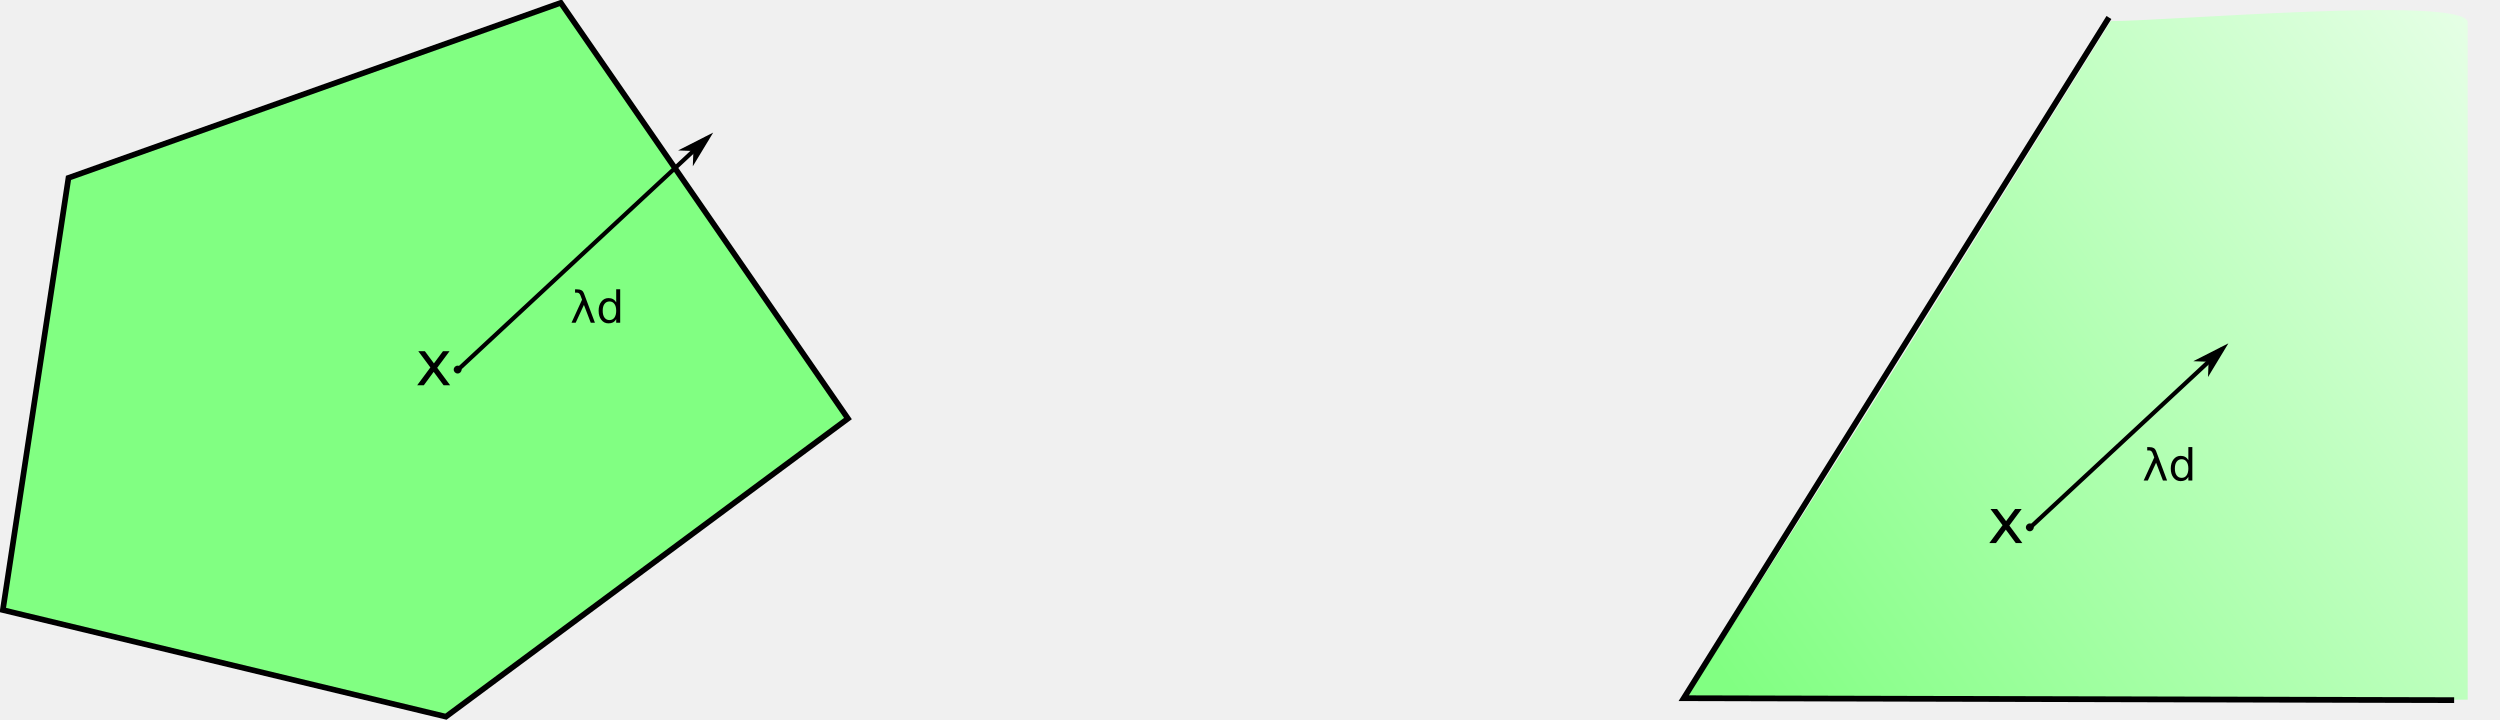
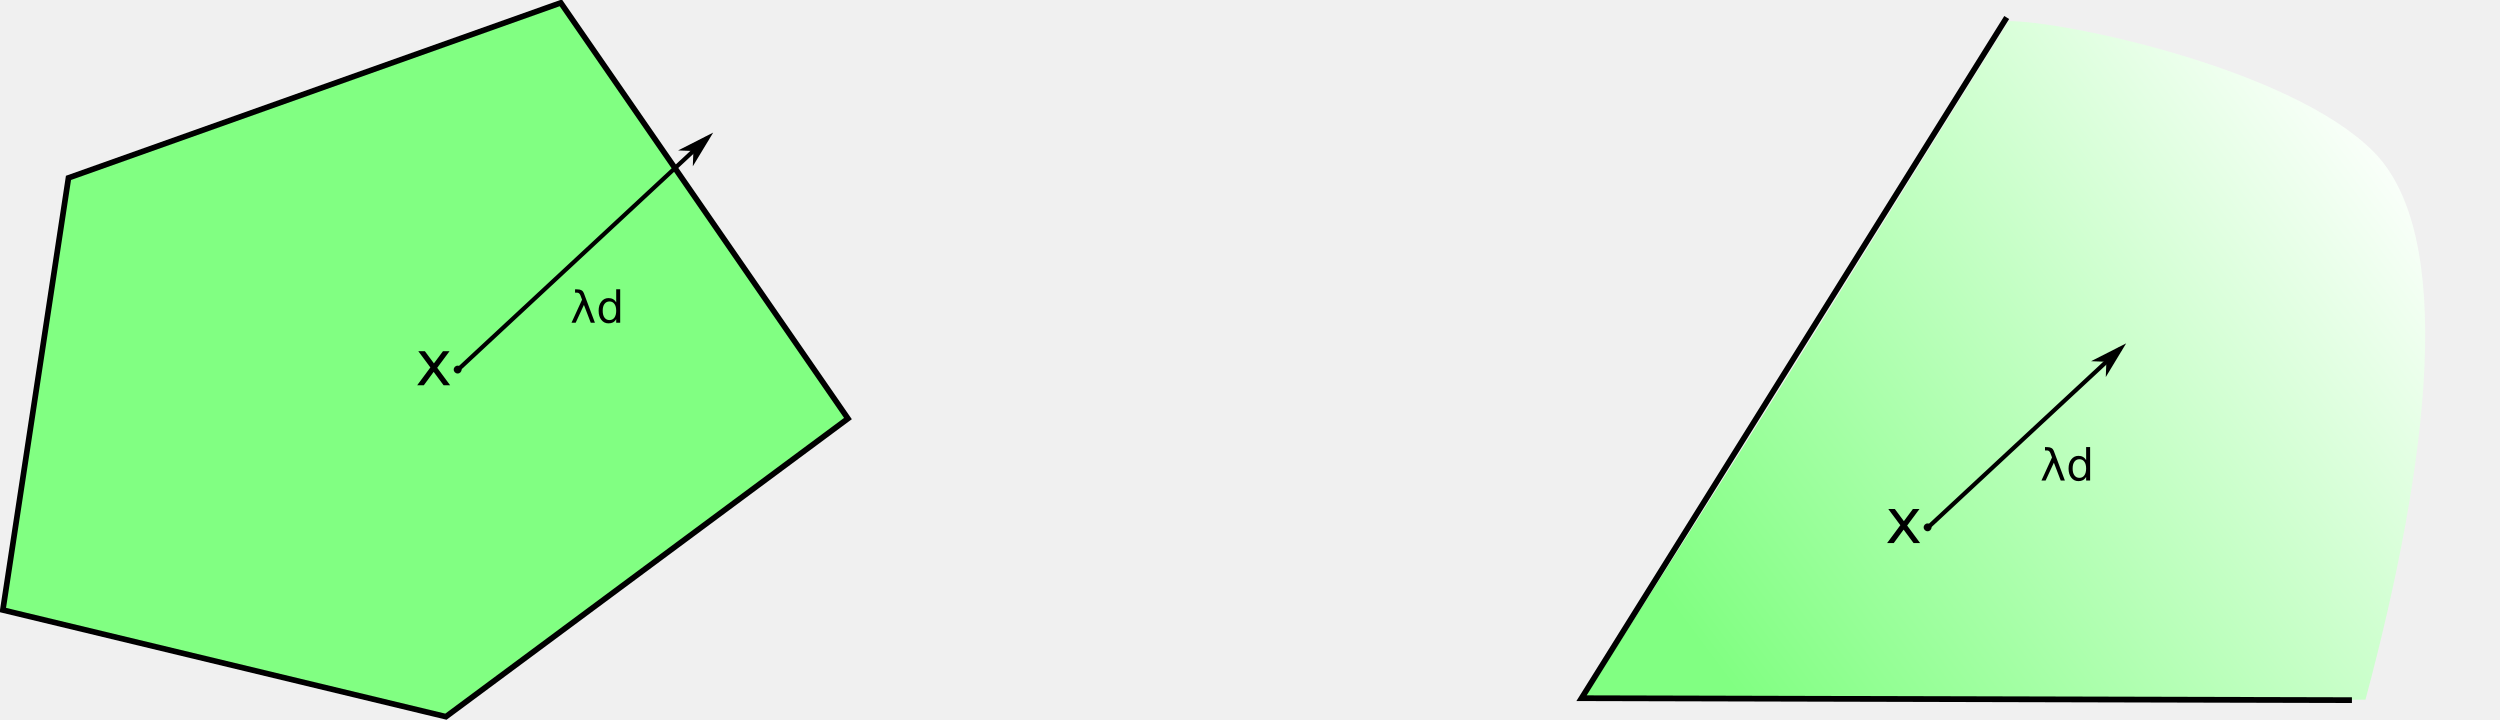
<svg xmlns="http://www.w3.org/2000/svg" xmlns:xlink="http://www.w3.org/1999/xlink" width="440.232" height="126.701" id="svg2979" version="1.1">
  <defs id="defs2981">
    <linearGradient id="linearGradient4233">
      <stop style="stop-color:#81ff82;stop-opacity:1;" offset="0" id="stop4235" />
      <stop style="stop-color:#ffffff;stop-opacity:1;" offset="1" id="stop4237" />
    </linearGradient>
    <marker orient="auto" refY="0.0" refX="0.0" id="Arrow1Mend" style="overflow:visible;">
      <path id="path3611" d="M 0.0,0.0 L 5.0,-5.0 L -12.5,0.0 L 5.0,5.0 L 0.0,0.0 z " style="fill-rule:evenodd;stroke:#000000;stroke-width:1.0pt;marker-start:none;" transform="scale(0.4) rotate(180) translate(10,0)" />
    </marker>
-     <linearGradient xlink:href="#linearGradient4233" id="linearGradient4239" x1="303.092" y1="118.528" x2="481.542" y2="-9.179" gradientUnits="userSpaceOnUse" />
+     <linearGradient xlink:href="#linearGradient4233" id="linearGradient4239" x1="303.092" y1="118.528" x2="426.713" y2="26.238" gradientUnits="userSpaceOnUse" gradientTransform="translate(64.99958,41.91647)" />
    <marker orient="auto" refY="0" refX="0" id="Arrow1Mend-2" style="overflow:visible">
      <path id="path3611-0" d="M 0,0 5,-5 -12.5,0 5,5 0,0 z" style="fill-rule:evenodd;stroke:#000000;stroke-width:1pt;marker-start:none" transform="matrix(-0.4,0,0,-0.4,-4,0)" />
    </marker>
  </defs>
  <g id="layer1" transform="translate(-64.99958,-41.91647)">
-     <path style="fill:url(#linearGradient4239);fill-opacity:1;stroke:none" d="m 297.014,122.694 c 25.357,-39.378 48.752,-77.339 74.707,-118.98 9.948,0 61.834,-4.444 62.819,0.12 0,38.19 0,73.946 0,119.371 -43.792,0.301 -97.847,-0.49 -137.526,-0.511 z" id="path4231" transform="translate(64.99958,41.91647)" />
-     <path style="fill:none;stroke:#000000;stroke-width:1.009px;stroke-linecap:butt;stroke-linejoin:miter;stroke-opacity:1" d="m 436.367,45.001 -74.872,119.863 135.662,0.343" id="path4227" />
+     <path style="fill:url(#linearGradient4239);fill-opacity:1;stroke:none" d="m 344.014,164.611 c 25.357,-39.378 48.752,-77.339 74.707,-118.98 9.948,0 49.627,8.383 64.181,22.937 14.554,14.554 9.987,54.199 -1.362,96.554 -43.792,0.301 -97.847,-0.49 -137.526,-0.511 z" id="path4231" />
+     <path style="fill:none;stroke:#000000;stroke-width:1.009px;stroke-linecap:butt;stroke-linejoin:miter;stroke-opacity:1" d="m 418.367,45.001 -74.872,119.863 135.662,0.343" id="path4227" />
    <path style="fill:#81ff82;fill-opacity:1;stroke:#000000;stroke-width:1px;stroke-linecap:butt;stroke-linejoin:miter;stroke-opacity:1" d="M 163.749,42.416 77.058,73.24 65.5,149.335 l 78.022,18.783 70.797,-52.496 z" id="path2987" />
-     <path style="fill:none;stroke:#000000;stroke-width:0.75;stroke-linecap:butt;stroke-linejoin:miter;stroke-miterlimit:4;stroke-opacity:1;stroke-dasharray:none;marker-end:url(#Arrow1Mend)" d="m 422.363,134.933 33.954,-31.546" id="path2821" />
-     <path style="fill:#000000;fill-opacity:0.98;stroke:none" id="path2819" d="m 183.977,44.586 c 0,0.665 -0.431,1.204 -0.963,1.204 -0.532,0 -0.963,-0.539 -0.963,-1.204 0,-0.665 0.431,-1.204 0.963,-1.204 0.532,0 0.963,0.539 0.963,1.204 z" transform="matrix(0.71875,0,0,0.575,290.8945,109.1423)" />
-     <text xml:space="preserve" style="font-size:10.971px;font-style:normal;font-weight:normal;fill:#000000;fill-opacity:1;stroke:none;font-family:Bitstream Vera Sans" x="414.992" y="137.544" id="text3595">
-       <tspan id="tspan3597" x="414.992" y="137.544">x</tspan>
+     <path style="fill:none;stroke:#000000;stroke-width:0.75;stroke-linecap:butt;stroke-linejoin:miter;stroke-miterlimit:4;stroke-opacity:1;stroke-dasharray:none;marker-end:url(#Arrow1Mend)" d="m 404.363,134.933 33.954,-31.546" id="path2821" />
+     <path style="fill:#000000;fill-opacity:0.98;stroke:none" id="path2819" d="m 183.977,44.586 a 0.963,1.204 0 1 1 -1.926,0 0.963,1.204 0 1 1 1.926,0 z" transform="matrix(0.71875,0,0,0.575,272.8945,109.1423)" />
+     <text xml:space="preserve" style="font-size:10.971px;font-style:normal;font-weight:normal;fill:#000000;fill-opacity:1;stroke:none;font-family:Bitstream Vera Sans" x="396.992" y="137.544" id="text3595">
+       <tspan id="tspan3597" x="396.992" y="137.544">x</tspan>
    </text>
-     <text xml:space="preserve" style="font-size:7.753px;font-style:normal;font-weight:normal;fill:#000000;fill-opacity:1;stroke:none;font-family:Bitstream Vera Sans" x="439.786" y="126.534" id="text4047">
-       <tspan id="tspan4049" x="439.786" y="126.534"> λd </tspan>
+     <text xml:space="preserve" style="font-size:7.753px;font-style:normal;font-weight:normal;fill:#000000;fill-opacity:1;stroke:none;font-family:Bitstream Vera Sans" x="421.786" y="126.534" id="text4047">
+       <tspan id="tspan4049" x="421.786" y="126.534"> λd </tspan>
    </text>
    <path style="fill:#ffffff;fill-opacity:0.98;stroke:none" d="" id="path4119" transform="translate(64.99958,41.91647)" />
    <path style="fill:#00ff00;fill-opacity:0.98;stroke:none" d="" id="path4149" transform="translate(64.99958,41.91647)" />
    <path style="fill:#00ff00;fill-opacity:0.98;stroke:none" d="" id="path4153" transform="translate(64.99958,41.91647)" />
    <path style="fill:#00ff00;fill-opacity:0.98;stroke:none" d="" id="path4155" transform="translate(64.99958,41.91647)" />
    <path style="fill:#00ff00;fill-opacity:0.98;stroke:none" d="" id="path4175" transform="translate(64.99958,41.91647)" />
    <path style="fill:none;stroke:#000000;stroke-width:0.75;stroke-linecap:butt;stroke-linejoin:miter;stroke-miterlimit:4;stroke-opacity:1;stroke-dasharray:none;marker-end:url(#Arrow1Mend)" d="m 145.624,107.041 43.88,-40.768" id="path2821-7" />
    <path style="fill:#000000;fill-opacity:0.98;stroke:none" id="path2819-3" d="m 183.977,44.586 c 0,0.665 -0.431,1.204 -0.963,1.204 -0.532,0 -0.963,-0.539 -0.963,-1.204 0,-0.665 0.431,-1.204 0.963,-1.204 0.532,0 0.963,0.539 0.963,1.204 z" transform="matrix(0.71875,0,0,0.575,14.0467,81.35999)" />
    <text xml:space="preserve" style="font-size:10.971px;font-style:normal;font-weight:normal;fill:#000000;fill-opacity:1;stroke:none;font-family:Bitstream Vera Sans" x="138.144" y="109.761" id="text3595-8">
      <tspan id="tspan3597-7" x="138.144" y="109.761">x</tspan>
    </text>
    <text xml:space="preserve" style="font-size:7.753px;font-style:normal;font-weight:normal;fill:#000000;fill-opacity:1;stroke:none;font-family:Bitstream Vera Sans" x="162.938" y="98.751" id="text4047-2">
      <tspan id="tspan4049-1" x="162.938" y="98.751"> λd </tspan>
    </text>
  </g>
</svg>
